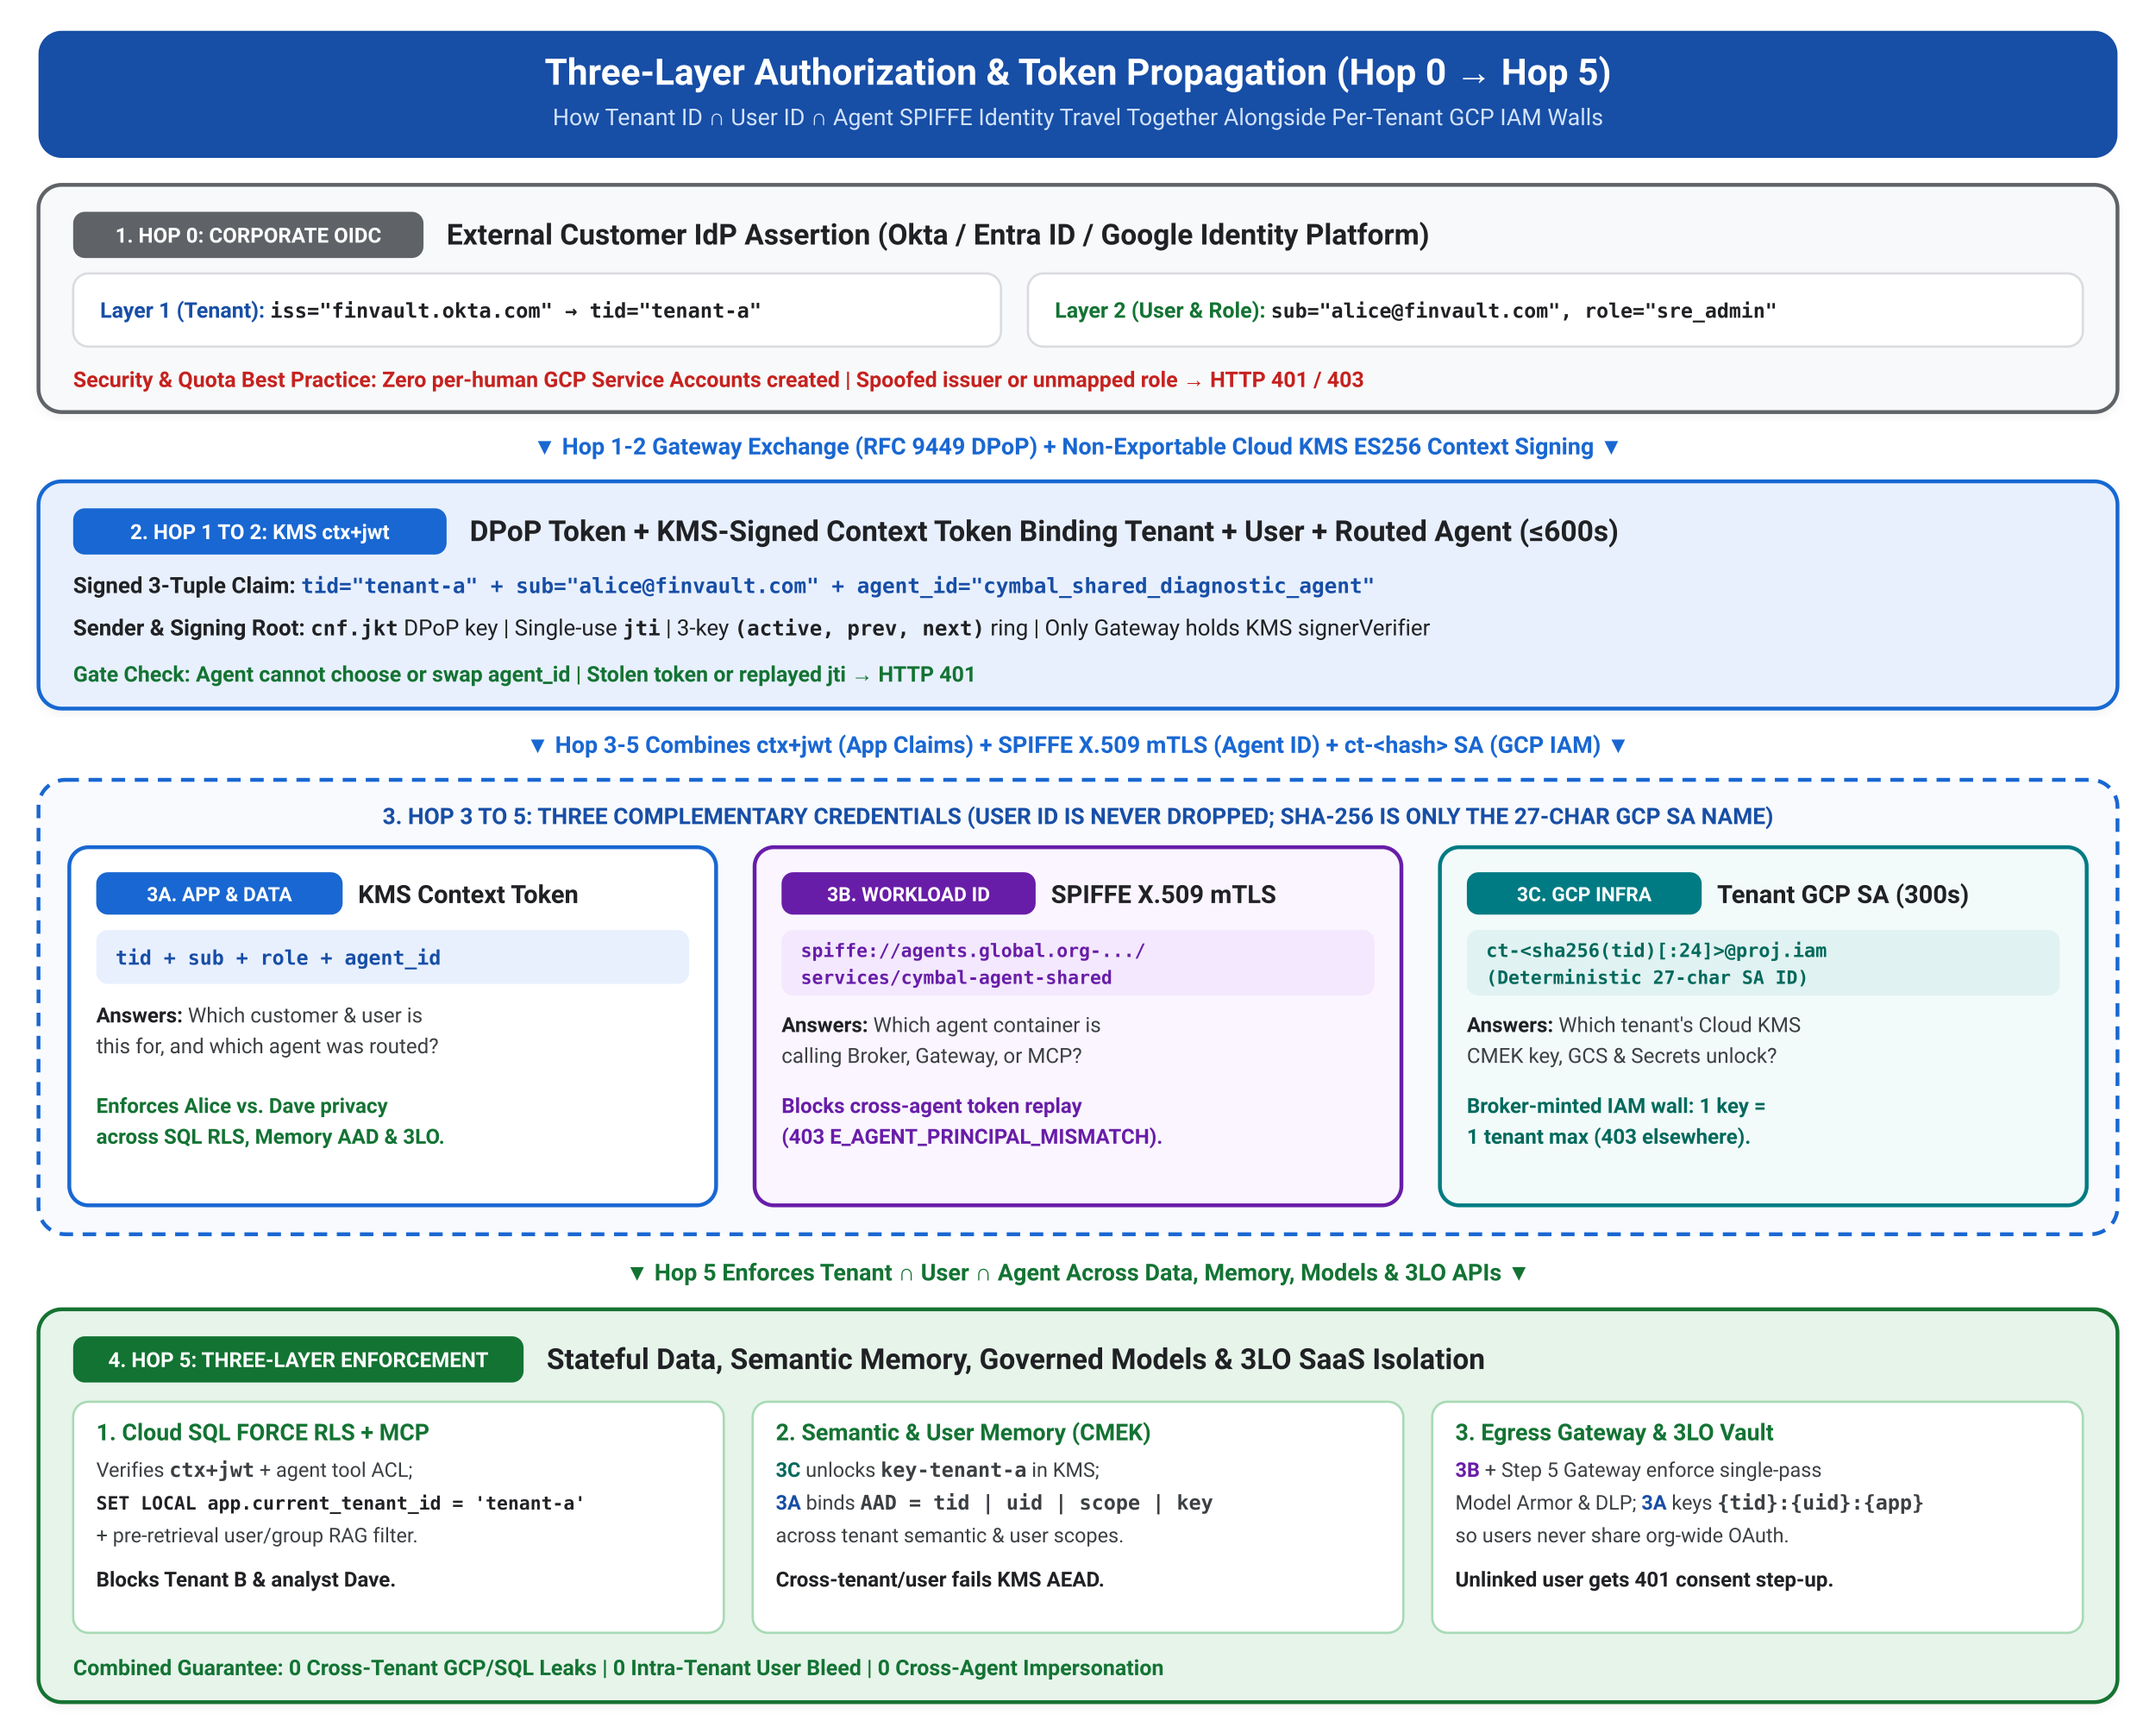
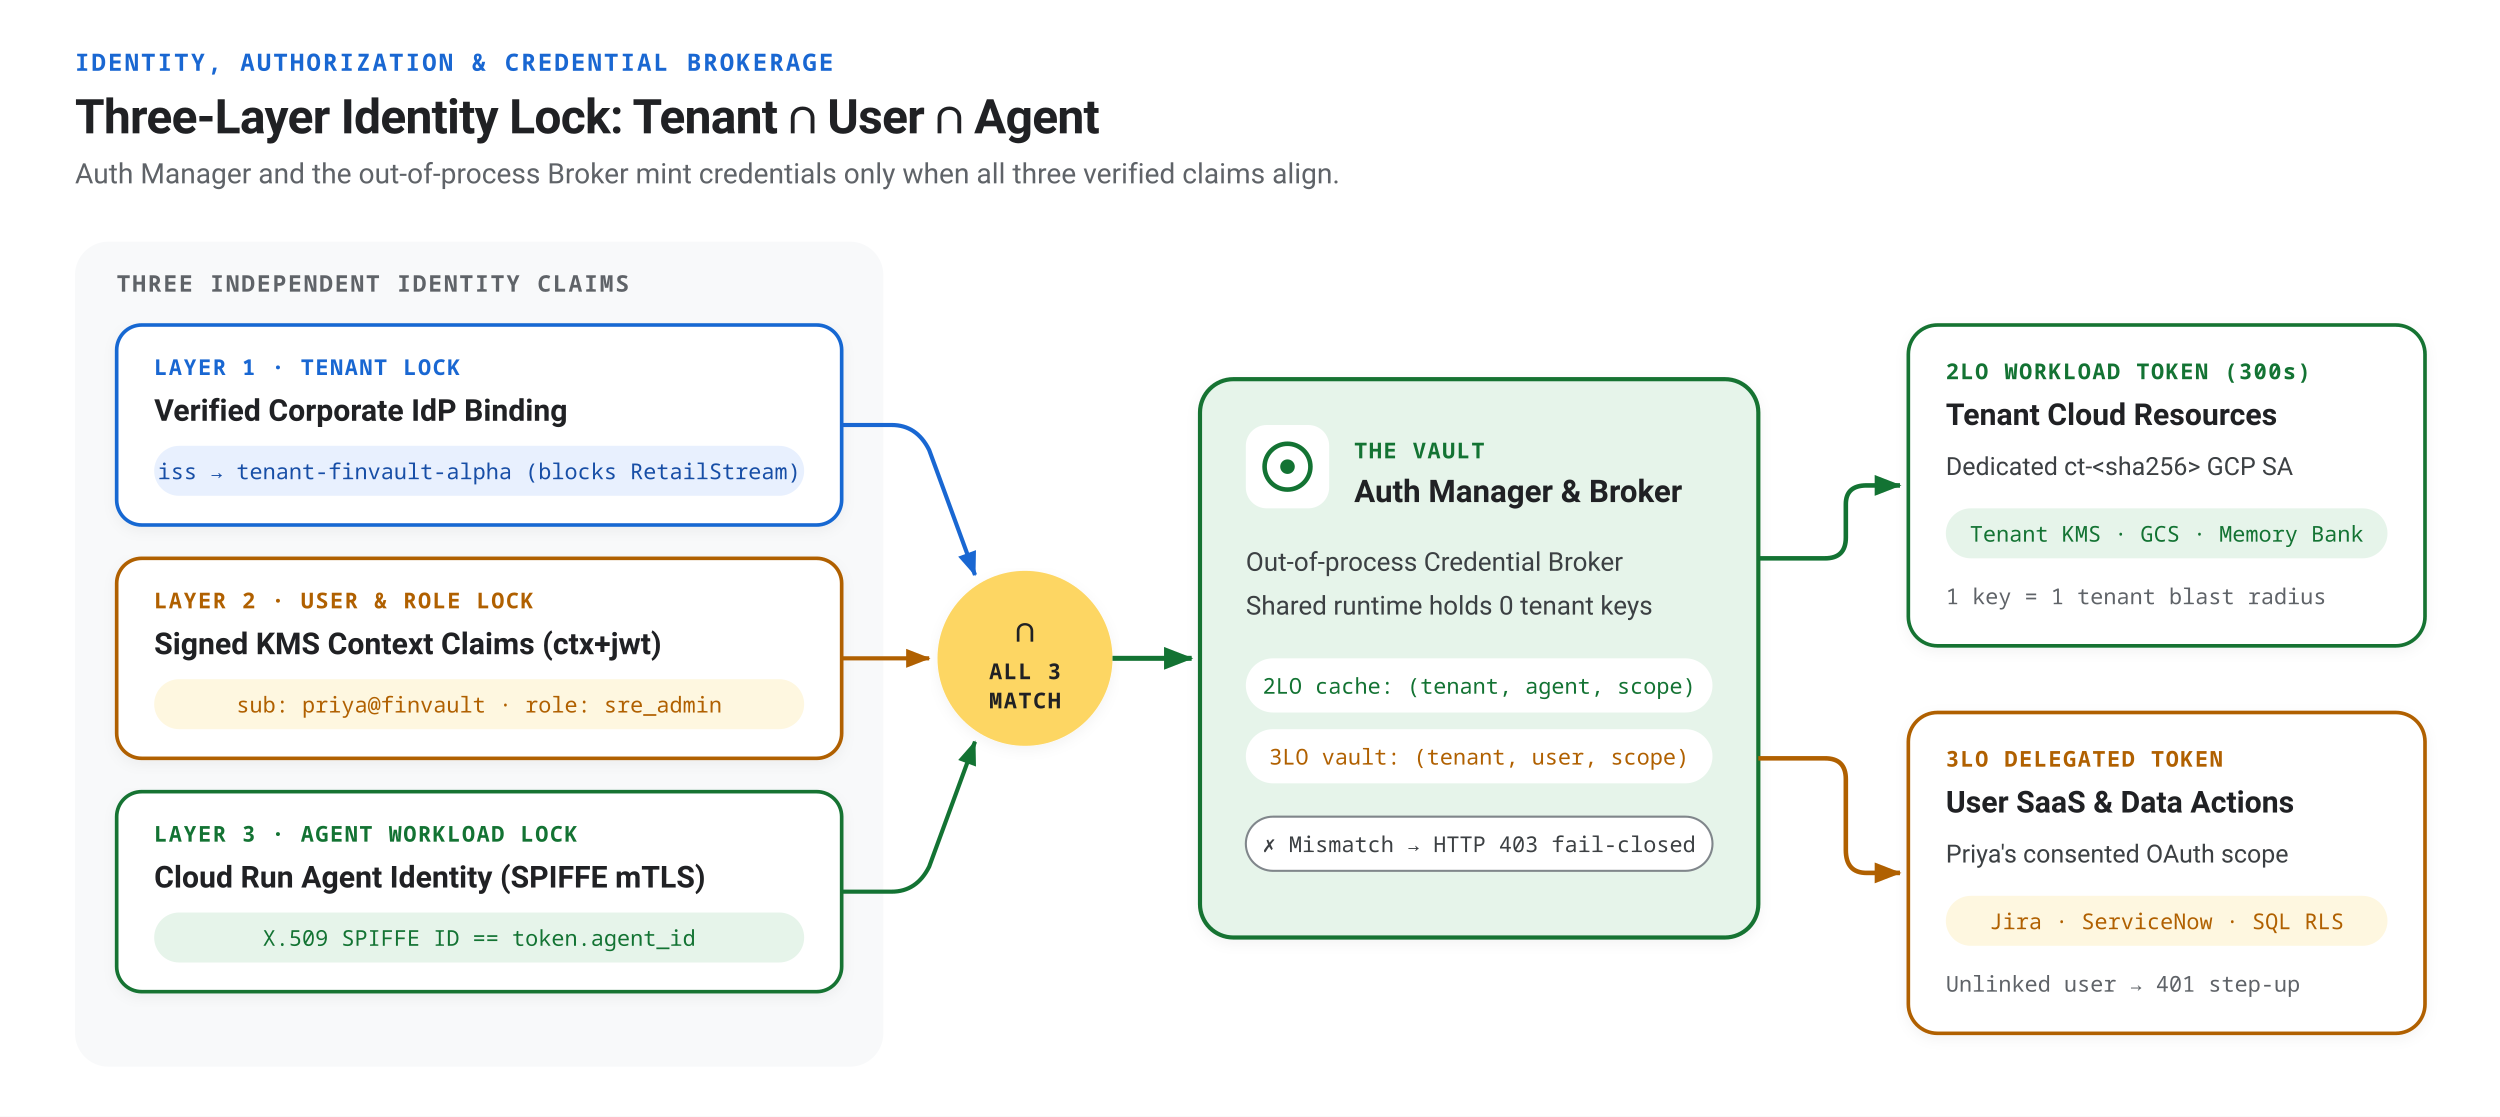
- <svg xmlns="http://www.w3.org/2000/svg" viewBox="0 0 1120 900" width="1120" height="900" font-family="'Google Sans', Roboto, Arial, sans-serif">
+ <svg xmlns="http://www.w3.org/2000/svg" viewBox="0 0 1200 536" width="1200" height="536">
  <defs>
-     <filter id="sh" x="-2%" y="-2%" width="104%" height="106%">
-       <feDropShadow dx="0" dy="2" stdDeviation="2.5" flood-color="#202124" flood-opacity="0.05" />
+     <style>
+       .eyebrow { font: 700 11.5px 'Google Sans Mono', 'Noto Sans Mono', 'Liberation Mono', monospace; letter-spacing: 0.09em; fill: #1967d2; }
+       .title { font: 700 23px 'Google Sans', 'Roboto', 'Lato', -apple-system, BlinkMacSystemFont, 'Segoe UI', sans-serif; fill: #202124; letter-spacing: -0.015em; }
+       .subtitle { font: 400 13.5px 'Google Sans', 'Roboto', 'Lato', -apple-system, BlinkMacSystemFont, 'Segoe UI', sans-serif; fill: #5f6368; }
+       .zone-label { font: 700 11px 'Google Sans Mono', 'Noto Sans Mono', 'Liberation Mono', monospace; letter-spacing: 0.08em; fill: #5f6368; }
+       .card-kicker { font: 700 10.5px 'Google Sans Mono', 'Noto Sans Mono', 'Liberation Mono', monospace; letter-spacing: 0.07em; }
+       .card-title { font: 700 15px 'Google Sans', 'Roboto', 'Lato', -apple-system, BlinkMacSystemFont, 'Segoe UI', sans-serif; fill: #202124; }
+       .card-sub { font: 600 12.5px 'Google Sans', 'Roboto', 'Lato', -apple-system, BlinkMacSystemFont, 'Segoe UI', sans-serif; }
+       .card-desc { font: 400 12.5px 'Google Sans', 'Roboto', 'Lato', -apple-system, BlinkMacSystemFont, 'Segoe UI', sans-serif; fill: #3c4043; }
+       .chip-text { font: 500 10.5px 'Google Sans Mono', 'Noto Sans Mono', 'Liberation Mono', monospace; fill: #3c4043; }
+       .edge-pill { font: 600 10.5px 'Google Sans Mono', 'Noto Sans Mono', 'Liberation Mono', monospace; fill: #1967d2; }
+       .mono-sm { font: 500 11.5px 'Google Sans Mono', 'Noto Sans Mono', 'Liberation Mono', monospace; fill: #202124; }
+       .badge-ok { font: 700 12px 'Google Sans', 'Roboto', 'Lato', -apple-system, BlinkMacSystemFont, 'Segoe UI', sans-serif; fill: #137333; }
+       .badge-deny { font: 700 12px 'Google Sans', 'Roboto', 'Lato', -apple-system, BlinkMacSystemFont, 'Segoe UI', sans-serif; fill: #3c4043; }
+     </style>
+     <marker id="arr-blue" viewBox="0 0 10 10" refX="8.5" refY="5" markerWidth="6.5" markerHeight="6.5" orient="auto-start-reverse">
+       <path d="M 0 1.5 L 9 5 L 0 8.5 z" fill="#1967d2" />
+     </marker>
+     <marker id="arr-teal" viewBox="0 0 10 10" refX="8.5" refY="5" markerWidth="6.5" markerHeight="6.5" orient="auto-start-reverse">
+       <path d="M 0 1.5 L 9 5 L 0 8.5 z" fill="#137333" />
+     </marker>
+     <marker id="arr-amber" viewBox="0 0 10 10" refX="8.5" refY="5" markerWidth="6.5" markerHeight="6.5" orient="auto-start-reverse">
+       <path d="M 0 1.5 L 9 5 L 0 8.5 z" fill="#b06000" />
+     </marker>
+     <marker id="arr-slate" viewBox="0 0 10 10" refX="8.5" refY="5" markerWidth="6.5" markerHeight="6.5" orient="auto-start-reverse">
+       <path d="M 0 1.5 L 9 5 L 0 8.5 z" fill="#5f6368" />
+     </marker>
+     <filter id="card-shadow" x="-4%" y="-4%" width="108%" height="112%">
+       <feDropShadow dx="0" dy="2" stdDeviation="3" flood-color="#202124" flood-opacity="0.05" />
    </filter>
  </defs>
-   <rect width="1120" height="900" fill="#FFFFFF" />
-   <rect x="20" y="16" width="1080" height="66" rx="12" fill="#174EA6" />
-   <text x="560" y="44" font-size="19" font-weight="700" fill="#FFFFFF" text-anchor="middle">Three-Layer Authorization &amp; Token Propagation (Hop 0 → Hop 5)</text>
-   <text x="560" y="65" font-size="12" fill="#D2E3FC" text-anchor="middle">How Tenant ID ∩ User ID ∩ Agent SPIFFE Identity Travel Together Alongside Per-Tenant GCP IAM Walls</text>
-   <rect x="20" y="96" width="1080" height="118" rx="12" fill="#F8F9FA" stroke="#5F6368" stroke-width="2" filter="url(#sh)" />
-   <rect x="38" y="110" width="182" height="24" rx="6" fill="#5F6368" />
-   <text x="129" y="126" font-size="10.8" font-weight="700" fill="#FFFFFF" text-anchor="middle">1. HOP 0: CORPORATE OIDC</text>
-   <text x="232" y="127" font-size="15" font-weight="700" fill="#202124">External Customer IdP Assertion (Okta / Entra ID / Google Identity Platform)</text>
-   <rect x="38" y="142" width="482" height="38" rx="8" fill="#FFFFFF" stroke="#DADCE0" stroke-width="1.2" />
-   <text x="52" y="165" font-size="11.2" fill="#202124">
-     <tspan font-weight="700" fill="#174EA6">Layer 1 (Tenant):</tspan>
-     <tspan font-family="Roboto Mono, monospace" font-size="10.6" font-weight="600">iss="finvault.okta.com" → tid="tenant-a"</tspan>
-   </text>
-   <rect x="534" y="142" width="548" height="38" rx="8" fill="#FFFFFF" stroke="#DADCE0" stroke-width="1.2" />
-   <text x="548" y="165" font-size="11.2" fill="#202124">
-     <tspan font-weight="700" fill="#137333">Layer 2 (User &amp; Role):</tspan>
-     <tspan font-family="Roboto Mono, monospace" font-size="10.4" font-weight="600">sub="alice@finvault.com", role="sre_admin"</tspan>
-   </text>
-   <text x="38" y="201" font-size="11.2" font-weight="700" fill="#C5221F">Security &amp; Quota Best Practice: Zero per-human GCP Service Accounts created  |  Spoofed issuer or unmapped role → HTTP 401 / 403</text>
-   <text x="560" y="236" font-size="12.1" font-weight="700" fill="#1967D2" text-anchor="middle">▼  Hop 1-2 Gateway Exchange (RFC 9449 DPoP) + Non-Exportable Cloud KMS ES256 Context Signing  ▼</text>
-   <rect x="20" y="250" width="1080" height="118" rx="12" fill="#E8F0FE" stroke="#1967D2" stroke-width="2" filter="url(#sh)" />
-   <rect x="38" y="264" width="194" height="24" rx="6" fill="#1967D2" />
-   <text x="135" y="280" font-size="10.8" font-weight="700" fill="#FFFFFF" text-anchor="middle">2. HOP 1 TO 2: KMS ctx+jwt</text>
-   <text x="244" y="281" font-size="15" font-weight="700" fill="#202124">DPoP Token + KMS-Signed Context Token Binding Tenant + User + Routed Agent (≤600s)</text>
-   <text x="38" y="308" font-size="11.6" fill="#202124">
-     <tspan font-weight="700">Signed 3-Tuple Claim:</tspan>
-     <tspan font-family="Roboto Mono, monospace" font-size="10.9" font-weight="700" fill="#174EA6">tid="tenant-a" + sub="alice@finvault.com" + agent_id="cymbal_shared_diagnostic_agent"</tspan>
-   </text>
-   <text x="38" y="330" font-size="11.6" fill="#202124">
-     <tspan font-weight="700">Sender &amp; Signing Root:</tspan>
-     <tspan font-family="Roboto Mono, monospace" font-size="10.8" font-weight="600">cnf.jkt</tspan> DPoP key  |  Single-use <tspan font-family="Roboto Mono, monospace" font-size="10.8" font-weight="600">jti</tspan>  |  3-key <tspan font-family="Roboto Mono, monospace" font-size="10.8" font-weight="600">(active, prev, next)</tspan> ring  |  Only Gateway holds KMS signerVerifier</text>
-   <text x="38" y="354" font-size="11.2" font-weight="700" fill="#137333">Gate Check: Agent cannot choose or swap agent_id  |  Stolen token or replayed jti → HTTP 401</text>
-   <text x="560" y="391" font-size="12.1" font-weight="700" fill="#1967D2" text-anchor="middle">▼  Hop 3-5 Combines ctx+jwt (App Claims) + SPIFFE X.509 mTLS (Agent ID) + ct-&lt;hash&gt; SA (GCP IAM)  ▼</text>
-   <rect x="20" y="405" width="1080" height="236" rx="14" fill="#F8FAFD" stroke="#1967D2" stroke-width="2" stroke-dasharray="7 5" />
-   <text x="560" y="428" font-size="11.8" font-weight="700" fill="#174EA6" text-anchor="middle">3. HOP 3 TO 5: THREE COMPLEMENTARY CREDENTIALS (USER ID IS NEVER DROPPED; SHA-256 IS ONLY THE 27-CHAR GCP SA NAME)</text>
-   <rect x="36" y="440" width="336" height="186" rx="10" fill="#FFFFFF" stroke="#1967D2" stroke-width="2" />
-   <rect x="50" y="453" width="128" height="22" rx="6" fill="#1967D2" />
-   <text x="114" y="468" font-size="10.2" font-weight="700" fill="#FFFFFF" text-anchor="middle">3A. APP &amp; DATA</text>
-   <text x="186" y="469" font-size="13" font-weight="700" fill="#202124">KMS Context Token</text>
-   <rect x="50" y="483" width="308" height="28" rx="6" fill="#E8F0FE" />
-   <text x="60" y="501" font-family="Roboto Mono, monospace" font-size="10.4" font-weight="700" fill="#174EA6">tid + sub + role + agent_id</text>
-   <text x="50" y="531" font-size="10.8" fill="#3C4043">
-     <tspan font-weight="700" fill="#202124">Answers:</tspan> Which customer &amp; user is</text>
-   <text x="50" y="547" font-size="10.8" fill="#3C4043">this for, and which agent was routed?</text>
-   <text x="50" y="578" font-size="10.8" font-weight="700" fill="#137333">Enforces Alice vs. Dave privacy</text>
-   <text x="50" y="594" font-size="10.8" font-weight="700" fill="#137333">across SQL RLS, Memory AAD &amp; 3LO.</text>
-   <rect x="392" y="440" width="336" height="186" rx="10" fill="#FAF5FF" stroke="#681DA8" stroke-width="2" />
-   <rect x="406" y="453" width="132" height="22" rx="6" fill="#681DA8" />
-   <text x="472" y="468" font-size="10.2" font-weight="700" fill="#FFFFFF" text-anchor="middle">3B. WORKLOAD ID</text>
-   <text x="546" y="469" font-size="13" font-weight="700" fill="#202124">SPIFFE X.509 mTLS</text>
-   <rect x="406" y="483" width="308" height="34" rx="6" fill="#F3E8FD" />
-   <text x="416" y="497" font-family="Roboto Mono, monospace" font-size="9.6" font-weight="700" fill="#681DA8">spiffe://agents.global.org-.../</text>
-   <text x="416" y="511" font-family="Roboto Mono, monospace" font-size="9.6" font-weight="700" fill="#681DA8">services/cymbal-agent-shared</text>
-   <text x="406" y="536" font-size="10.8" fill="#3C4043">
-     <tspan font-weight="700" fill="#202124">Answers:</tspan> Which agent container is</text>
-   <text x="406" y="552" font-size="10.8" fill="#3C4043">calling Broker, Gateway, or MCP?</text>
-   <text x="406" y="578" font-size="10.8" font-weight="700" fill="#681DA8">Blocks cross-agent token replay</text>
-   <text x="406" y="594" font-size="10.8" font-weight="700" fill="#681DA8">(403 E_AGENT_PRINCIPAL_MISMATCH).</text>
-   <rect x="748" y="440" width="336" height="186" rx="10" fill="#F2FAFA" stroke="#007B83" stroke-width="2" />
-   <rect x="762" y="453" width="122" height="22" rx="6" fill="#007B83" />
-   <text x="823" y="468" font-size="10.2" font-weight="700" fill="#FFFFFF" text-anchor="middle">3C. GCP INFRA</text>
-   <text x="892" y="469" font-size="13" font-weight="700" fill="#202124">Tenant GCP SA (300s)</text>
-   <rect x="762" y="483" width="308" height="34" rx="6" fill="#E0F2F1" />
-   <text x="772" y="497" font-family="Roboto Mono, monospace" font-size="9.8" font-weight="700" fill="#00695C">ct-&lt;sha256(tid)[:24]&gt;@proj.iam</text>
-   <text x="772" y="511" font-family="Roboto Mono, monospace" font-size="9.6" font-weight="700" fill="#00695C">(Deterministic 27-char SA ID)</text>
-   <text x="762" y="536" font-size="10.8" fill="#3C4043">
-     <tspan font-weight="700" fill="#202124">Answers:</tspan> Which tenant's Cloud KMS</text>
-   <text x="762" y="552" font-size="10.8" fill="#3C4043">CMEK key, GCS &amp; Secrets unlock?</text>
-   <text x="762" y="578" font-size="10.8" font-weight="700" fill="#00695C">Broker-minted IAM wall: 1 key =</text>
-   <text x="762" y="594" font-size="10.8" font-weight="700" fill="#00695C">1 tenant max (403 elsewhere).</text>
-   <text x="560" y="665" font-size="12.1" font-weight="700" fill="#137333" text-anchor="middle">▼  Hop 5 Enforces Tenant ∩ User ∩ Agent Across Data, Memory, Models &amp; 3LO APIs  ▼</text>
-   <rect x="20" y="680" width="1080" height="204" rx="12" fill="#E6F4EA" stroke="#137333" stroke-width="2" filter="url(#sh)" />
-   <rect x="38" y="694" width="234" height="24" rx="6" fill="#137333" />
-   <text x="155" y="710" font-size="10.8" font-weight="700" fill="#FFFFFF" text-anchor="middle">4. HOP 5: THREE-LAYER ENFORCEMENT</text>
-   <text x="284" y="711" font-size="15" font-weight="700" fill="#202124">Stateful Data, Semantic Memory, Governed Models &amp; 3LO SaaS Isolation</text>
-   <rect x="38" y="728" width="338" height="120" rx="8" fill="#FFFFFF" stroke="#A8DAB5" stroke-width="1.2" />
-   <text x="50" y="748" font-size="12" font-weight="700" fill="#137333">1. Cloud SQL FORCE RLS + MCP</text>
-   <text x="50" y="767" font-size="10.5" fill="#3C4043">Verifies <tspan font-family="Roboto Mono, monospace" font-weight="600">ctx+jwt</tspan> + agent tool ACL;</text>
-   <text x="50" y="784" font-family="Roboto Mono, monospace" font-size="9.6" font-weight="600" fill="#202124">SET LOCAL app.current_tenant_id = 'tenant-a'</text>
-   <text x="50" y="801" font-size="10.5" fill="#3C4043">+ pre-retrieval user/group RAG filter.</text>
-   <text x="50" y="824" font-size="10.8" font-weight="700" fill="#202124">Blocks Tenant B &amp; analyst Dave.</text>
-   <rect x="391" y="728" width="338" height="120" rx="8" fill="#FFFFFF" stroke="#A8DAB5" stroke-width="1.2" />
-   <text x="403" y="748" font-size="12" font-weight="700" fill="#137333">2. Semantic &amp; User Memory (CMEK)</text>
-   <text x="403" y="767" font-size="10.5" fill="#3C4043">
-     <tspan font-weight="700" fill="#00695C">3C</tspan> unlocks <tspan font-family="Roboto Mono, monospace" font-weight="600">key-tenant-a</tspan> in KMS;</text>
-   <text x="403" y="784" font-size="10.5" fill="#3C4043">
-     <tspan font-weight="700" fill="#174EA6">3A</tspan> binds <tspan font-family="Roboto Mono, monospace" font-weight="600">AAD = tid | uid | scope | key</tspan>
-   </text>
-   <text x="403" y="801" font-size="10.5" fill="#3C4043">across tenant semantic &amp; user scopes.</text>
-   <text x="403" y="824" font-size="10.8" font-weight="700" fill="#202124">Cross-tenant/user fails KMS AEAD.</text>
-   <rect x="744" y="728" width="338" height="120" rx="8" fill="#FFFFFF" stroke="#A8DAB5" stroke-width="1.2" />
-   <text x="756" y="748" font-size="12" font-weight="700" fill="#137333">3. Egress Gateway &amp; 3LO Vault</text>
-   <text x="756" y="767" font-size="10.5" fill="#3C4043">
-     <tspan font-weight="700" fill="#681DA8">3B</tspan> + Step 5 Gateway enforce single-pass</text>
-   <text x="756" y="784" font-size="10.5" fill="#3C4043">Model Armor &amp; DLP; <tspan font-weight="700" fill="#174EA6">3A</tspan> keys <tspan font-family="Roboto Mono, monospace" font-weight="600">{tid}:{uid}:{app}</tspan>
-   </text>
-   <text x="756" y="801" font-size="10.5" fill="#3C4043">so users never share org-wide OAuth.</text>
-   <text x="756" y="824" font-size="10.8" font-weight="700" fill="#202124">Unlinked user gets 401 consent step-up.</text>
-   <text x="38" y="870" font-size="11.2" font-weight="700" fill="#137333">Combined Guarantee: 0 Cross-Tenant GCP/SQL Leaks  |  0 Intra-Tenant User Bleed  |  0 Cross-Agent Impersonation</text>
+   <rect x="0" y="0" width="1200" height="536" fill="#ffffff" />
+   <text x="36" y="34" class="eyebrow">IDENTITY, AUTHORIZATION &amp; CREDENTIAL BROKERAGE</text>
+   <text x="36" y="64" class="title">Three-Layer Identity Lock: Tenant ∩ User ∩ Agent</text>
+   <text x="36" y="88" class="subtitle">Auth Manager and the out-of-process Broker mint credentials only when all three verified claims align.</text>
+   <rect x="36" y="116" width="388" height="396" rx="16" fill="#f8f9fa" stroke="none" />
+   <text x="56" y="140" class="zone-label">THREE INDEPENDENT IDENTITY CLAIMS</text>
+   <rect x="56" y="156" width="348" height="96" rx="12" fill="#ffffff" stroke="#1967d2" stroke-width="1.75" filter="url(#card-shadow)" />
+   <text x="74" y="180" class="card-kicker" fill="#1967d2">LAYER 1 · TENANT LOCK</text>
+   <text x="74" y="202" class="card-title" style="font-size:14.5px">Verified Corporate IdP Binding</text>
+   <rect x="74" y="214" width="312" height="24" rx="12.0" fill="#e8f0fe" stroke="none" />
+   <text x="230.0" y="230.0" text-anchor="middle" class="chip-text" style="fill:#174ea6">iss → tenant-finvault-alpha (blocks RetailStream)</text>
+   <rect x="56" y="268" width="348" height="96" rx="12" fill="#ffffff" stroke="#b06000" stroke-width="1.75" filter="url(#card-shadow)" />
+   <text x="74" y="292" class="card-kicker" fill="#b06000">LAYER 2 · USER &amp; ROLE LOCK</text>
+   <text x="74" y="314" class="card-title" style="font-size:14.5px">Signed KMS Context Claims (ctx+jwt)</text>
+   <rect x="74" y="326" width="312" height="24" rx="12.0" fill="#fef7e0" stroke="none" />
+   <text x="230.0" y="342.0" text-anchor="middle" class="chip-text" style="fill:#b06000">sub: priya@finvault · role: sre_admin</text>
+   <rect x="56" y="380" width="348" height="96" rx="12" fill="#ffffff" stroke="#137333" stroke-width="1.75" filter="url(#card-shadow)" />
+   <text x="74" y="404" class="card-kicker" fill="#137333">LAYER 3 · AGENT WORKLOAD LOCK</text>
+   <text x="74" y="426" class="card-title" style="font-size:14.5px">Cloud Run Agent Identity (SPIFFE mTLS)</text>
+   <rect x="74" y="438" width="312" height="24" rx="12.0" fill="#e6f4ea" stroke="none" />
+   <text x="230.0" y="454.0" text-anchor="middle" class="chip-text" style="fill:#137333">X.509 SPIFFE ID == token.agent_id</text>
+   <circle cx="492" cy="316" r="42" fill="#fdd663" stroke="none" filter="url(#card-shadow)" />
+   <text x="492" y="308" text-anchor="middle" class="card-title" style="font-size:16px">∩</text>
+   <text x="492" y="326" text-anchor="middle" class="card-kicker" fill="#202124">ALL 3</text>
+   <text x="492" y="340" text-anchor="middle" class="card-kicker" fill="#202124">MATCH</text>
+   <path d="M404 204 H428 Q440 204 446 216 L468 276" fill="none" stroke="#1967d2" stroke-width="2" marker-end="url(#arr-blue)" />
+   <path d="M404 316 H446" fill="none" stroke="#b06000" stroke-width="2" marker-end="url(#arr-amber)" />
+   <path d="M404 428 H428 Q440 428 446 416 L468 356" fill="none" stroke="#137333" stroke-width="2" marker-end="url(#arr-teal)" />
+   <rect x="576" y="182" width="268" height="268" rx="16" fill="#e6f4ea" stroke="#137333" stroke-width="2" filter="url(#card-shadow)" />
+   <rect x="598" y="204" width="40" height="40" rx="10" fill="#ffffff" />
+   <circle cx="618" cy="224" r="11" fill="none" stroke="#137333" stroke-width="2.2" />
+   <circle cx="618" cy="224" r="3.5" fill="#137333" />
+   <text x="650" y="220" class="card-kicker" fill="#137333">THE VAULT</text>
+   <text x="650" y="241" class="card-title">Auth Manager &amp; Broker</text>
+   <text x="598" y="274" class="card-desc">Out-of-process Credential Broker</text>
+   <text x="598" y="295" class="card-desc">Shared runtime holds 0 tenant keys</text>
+   <rect x="598" y="316" width="224" height="26" rx="13.0" fill="#ffffff" stroke="none" />
+   <text x="710.0" y="333.0" text-anchor="middle" class="chip-text" style="fill:#137333">2LO cache: (tenant, agent, scope)</text>
+   <rect x="598" y="350" width="224" height="26" rx="13.0" fill="#ffffff" stroke="none" />
+   <text x="710.0" y="367.0" text-anchor="middle" class="chip-text" style="fill:#b06000">3LO vault: (tenant, user, scope)</text>
+   <rect x="598" y="392" width="224" height="26" rx="13.0" fill="#ffffff" stroke="#80868b" stroke-width="1" />
+   <text x="710.0" y="409.0" text-anchor="middle" class="chip-text" style="fill:#3c4043">✗ Mismatch → HTTP 403 fail-closed</text>
+   <path d="M534 316 H572" fill="none" stroke="#137333" stroke-width="2.4" marker-end="url(#arr-teal)" />
+   <rect x="916" y="156" width="248" height="154" rx="14" fill="#ffffff" stroke="#137333" stroke-width="1.75" filter="url(#card-shadow)" />
+   <text x="934" y="182" class="card-kicker" fill="#137333">2LO WORKLOAD TOKEN (300s)</text>
+   <text x="934" y="204" class="card-title" style="font-size:14.5px">Tenant Cloud Resources</text>
+   <text x="934" y="228" class="card-desc" style="font-size:12px">Dedicated ct-&lt;sha256&gt; GCP SA</text>
+   <rect x="934" y="244" width="212" height="24" rx="12.0" fill="#e6f4ea" stroke="none" />
+   <text x="1040.0" y="260.0" text-anchor="middle" class="chip-text" style="fill:#137333">Tenant KMS · GCS · Memory Bank</text>
+   <text x="934" y="290" class="chip-text" style="fill:#5f6368">1 key = 1 tenant blast radius</text>
+   <rect x="916" y="342" width="248" height="154" rx="14" fill="#ffffff" stroke="#b06000" stroke-width="1.75" filter="url(#card-shadow)" />
+   <text x="934" y="368" class="card-kicker" fill="#b06000">3LO DELEGATED TOKEN</text>
+   <text x="934" y="390" class="card-title" style="font-size:14.5px">User SaaS &amp; Data Actions</text>
+   <text x="934" y="414" class="card-desc" style="font-size:12px">Priya's consented OAuth scope</text>
+   <rect x="934" y="430" width="212" height="24" rx="12.0" fill="#fef7e0" stroke="none" />
+   <text x="1040.0" y="446.0" text-anchor="middle" class="chip-text" style="fill:#b06000">Jira · ServiceNow · SQL RLS</text>
+   <text x="934" y="476" class="chip-text" style="fill:#5f6368">Unlinked user → 401 step-up</text>
+   <path d="M844 268 H876 Q886 268 886 258 V242 Q886 233 896 233 H912" fill="none" stroke="#137333" stroke-width="2.2" marker-end="url(#arr-teal)" />
+   <path d="M844 364 H876 Q886 364 886 374 V408 Q886 419 896 419 H912" fill="none" stroke="#b06000" stroke-width="2.2" marker-end="url(#arr-amber)" />
</svg>
